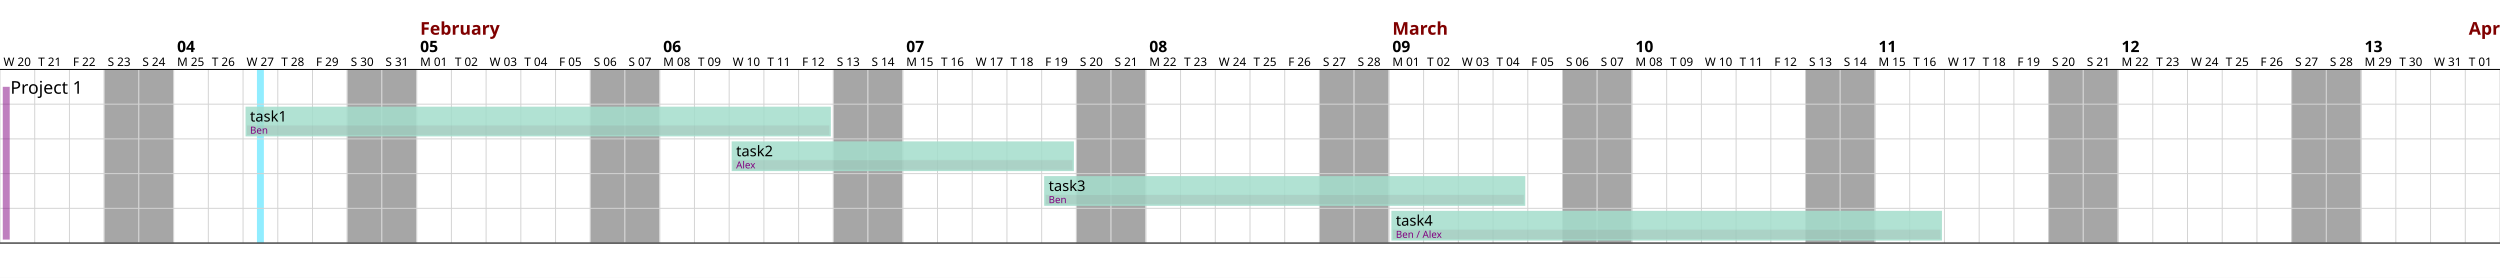
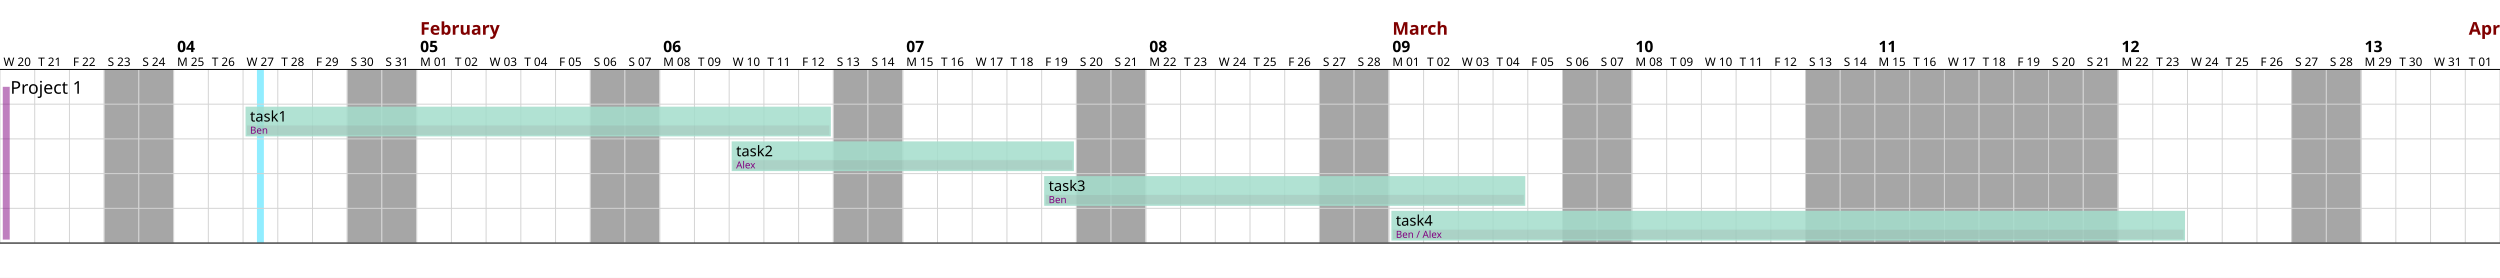
<svg xmlns="http://www.w3.org/2000/svg" baseProfile="full" height="283.465" version="1.1" width="2551.181">
  <defs />
  <rect fill="white" height="283.465" opacity="1" stroke-width="0" width="2551.181" x="0.0" y="0.0" />
  <g>
    <g id="vlines" stroke="lightgray">
      <line x1="0.0" x2="0.0" y1="70.866" y2="248.031" />
      <text fill="black" font-family="Verdana" font-size="12" stroke="black" stroke-width="0" x="3.543" y="67.323">W 20</text>
      <line x1="35.433" x2="35.433" y1="70.866" y2="248.031" />
      <text fill="black" font-family="Verdana" font-size="12" stroke="black" stroke-width="0" x="38.976" y="67.323">T 21</text>
      <line x1="70.866" x2="70.866" y1="70.866" y2="248.031" />
      <text fill="black" font-family="Verdana" font-size="12" stroke="black" stroke-width="0" x="74.409" y="67.323">F 22</text>
      <line x1="106.299" x2="106.299" y1="70.866" y2="248.031" />
      <rect fill="gray" height="177.165" opacity="0.7" stroke="lightgray" stroke-width="1" width="35.433" x="106.299" y="70.866" />
      <text fill="black" font-family="Verdana" font-size="12" stroke="black" stroke-width="0" x="109.843" y="67.323">S 23</text>
      <line x1="141.732" x2="141.732" y1="70.866" y2="248.031" />
      <rect fill="gray" height="177.165" opacity="0.7" stroke="lightgray" stroke-width="1" width="35.433" x="141.732" y="70.866" />
      <text fill="black" font-family="Verdana" font-size="12" stroke="black" stroke-width="0" x="145.276" y="67.323">S 24</text>
      <line x1="177.165" x2="177.165" y1="70.866" y2="248.031" />
      <text fill="black" font-family="Verdana" font-size="12" stroke="black" stroke-width="0" x="180.709" y="67.323">M 25</text>
      <text fill="black" font-family="Verdana" font-size="16" font-weight="bold" stroke="black" stroke-width="0" x="180.709" y="53.15">04</text>
      <line x1="212.598" x2="212.598" y1="70.866" y2="248.031" />
      <text fill="black" font-family="Verdana" font-size="12" stroke="black" stroke-width="0" x="216.142" y="67.323">T 26</text>
      <line x1="248.031" x2="248.031" y1="70.866" y2="248.031" />
      <rect fill="#76e9ff" height="177.165" opacity="0.8" stroke="lightgray" stroke-width="0" width="7.087" x="262.205" y="70.866" />
      <text fill="black" font-family="Verdana" font-size="12" stroke="black" stroke-width="0" x="251.575" y="67.323">W 27</text>
      <line x1="283.465" x2="283.465" y1="70.866" y2="248.031" />
      <text fill="black" font-family="Verdana" font-size="12" stroke="black" stroke-width="0" x="287.008" y="67.323">T 28</text>
      <line x1="318.898" x2="318.898" y1="70.866" y2="248.031" />
      <text fill="black" font-family="Verdana" font-size="12" stroke="black" stroke-width="0" x="322.441" y="67.323">F 29</text>
      <line x1="354.331" x2="354.331" y1="70.866" y2="248.031" />
      <rect fill="gray" height="177.165" opacity="0.7" stroke="lightgray" stroke-width="1" width="35.433" x="354.331" y="70.866" />
      <text fill="black" font-family="Verdana" font-size="12" stroke="black" stroke-width="0" x="357.874" y="67.323">S 30</text>
      <line x1="389.764" x2="389.764" y1="70.866" y2="248.031" />
      <rect fill="gray" height="177.165" opacity="0.7" stroke="lightgray" stroke-width="1" width="35.433" x="389.764" y="70.866" />
      <text fill="black" font-family="Verdana" font-size="12" stroke="black" stroke-width="0" x="393.307" y="67.323">S 31</text>
      <line x1="425.197" x2="425.197" y1="70.866" y2="248.031" />
      <text fill="black" font-family="Verdana" font-size="12" stroke="black" stroke-width="0" x="428.74" y="67.323">M 01</text>
      <text fill="#800000" font-family="Verdana" font-size="18" font-weight="bold" stroke="#800000" stroke-width="0" x="428.74" y="35.433">February</text>
      <text fill="black" font-family="Verdana" font-size="16" font-weight="bold" stroke="black" stroke-width="0" x="428.74" y="53.15">05</text>
      <line x1="460.63" x2="460.63" y1="70.866" y2="248.031" />
      <text fill="black" font-family="Verdana" font-size="12" stroke="black" stroke-width="0" x="464.173" y="67.323">T 02</text>
      <line x1="496.063" x2="496.063" y1="70.866" y2="248.031" />
      <text fill="black" font-family="Verdana" font-size="12" stroke="black" stroke-width="0" x="499.606" y="67.323">W 03</text>
      <line x1="531.496" x2="531.496" y1="70.866" y2="248.031" />
      <text fill="black" font-family="Verdana" font-size="12" stroke="black" stroke-width="0" x="535.039" y="67.323">T 04</text>
      <line x1="566.929" x2="566.929" y1="70.866" y2="248.031" />
      <text fill="black" font-family="Verdana" font-size="12" stroke="black" stroke-width="0" x="570.472" y="67.323">F 05</text>
      <line x1="602.362" x2="602.362" y1="70.866" y2="248.031" />
      <rect fill="gray" height="177.165" opacity="0.7" stroke="lightgray" stroke-width="1" width="35.433" x="602.362" y="70.866" />
      <text fill="black" font-family="Verdana" font-size="12" stroke="black" stroke-width="0" x="605.905" y="67.323">S 06</text>
      <line x1="637.795" x2="637.795" y1="70.866" y2="248.031" />
      <rect fill="gray" height="177.165" opacity="0.7" stroke="lightgray" stroke-width="1" width="35.433" x="637.795" y="70.866" />
      <text fill="black" font-family="Verdana" font-size="12" stroke="black" stroke-width="0" x="641.339" y="67.323">S 07</text>
      <line x1="673.228" x2="673.228" y1="70.866" y2="248.031" />
      <text fill="black" font-family="Verdana" font-size="12" stroke="black" stroke-width="0" x="676.772" y="67.323">M 08</text>
      <text fill="black" font-family="Verdana" font-size="16" font-weight="bold" stroke="black" stroke-width="0" x="676.772" y="53.15">06</text>
      <line x1="708.661" x2="708.661" y1="70.866" y2="248.031" />
      <text fill="black" font-family="Verdana" font-size="12" stroke="black" stroke-width="0" x="712.205" y="67.323">T 09</text>
      <line x1="744.094" x2="744.094" y1="70.866" y2="248.031" />
      <text fill="black" font-family="Verdana" font-size="12" stroke="black" stroke-width="0" x="747.638" y="67.323">W 10</text>
      <line x1="779.528" x2="779.528" y1="70.866" y2="248.031" />
      <text fill="black" font-family="Verdana" font-size="12" stroke="black" stroke-width="0" x="783.071" y="67.323">T 11</text>
      <line x1="814.961" x2="814.961" y1="70.866" y2="248.031" />
      <text fill="black" font-family="Verdana" font-size="12" stroke="black" stroke-width="0" x="818.504" y="67.323">F 12</text>
      <line x1="850.394" x2="850.394" y1="70.866" y2="248.031" />
      <rect fill="gray" height="177.165" opacity="0.7" stroke="lightgray" stroke-width="1" width="35.433" x="850.394" y="70.866" />
      <text fill="black" font-family="Verdana" font-size="12" stroke="black" stroke-width="0" x="853.937" y="67.323">S 13</text>
      <line x1="885.827" x2="885.827" y1="70.866" y2="248.031" />
      <rect fill="gray" height="177.165" opacity="0.7" stroke="lightgray" stroke-width="1" width="35.433" x="885.827" y="70.866" />
      <text fill="black" font-family="Verdana" font-size="12" stroke="black" stroke-width="0" x="889.37" y="67.323">S 14</text>
      <line x1="921.26" x2="921.26" y1="70.866" y2="248.031" />
      <text fill="black" font-family="Verdana" font-size="12" stroke="black" stroke-width="0" x="924.803" y="67.323">M 15</text>
      <text fill="black" font-family="Verdana" font-size="16" font-weight="bold" stroke="black" stroke-width="0" x="924.803" y="53.15">07</text>
      <line x1="956.693" x2="956.693" y1="70.866" y2="248.031" />
      <text fill="black" font-family="Verdana" font-size="12" stroke="black" stroke-width="0" x="960.236" y="67.323">T 16</text>
      <line x1="992.126" x2="992.126" y1="70.866" y2="248.031" />
      <text fill="black" font-family="Verdana" font-size="12" stroke="black" stroke-width="0" x="995.669" y="67.323">W 17</text>
      <line x1="1027.559" x2="1027.559" y1="70.866" y2="248.031" />
      <text fill="black" font-family="Verdana" font-size="12" stroke="black" stroke-width="0" x="1031.102" y="67.323">T 18</text>
      <line x1="1062.992" x2="1062.992" y1="70.866" y2="248.031" />
      <text fill="black" font-family="Verdana" font-size="12" stroke="black" stroke-width="0" x="1066.535" y="67.323">F 19</text>
      <line x1="1098.425" x2="1098.425" y1="70.866" y2="248.031" />
      <rect fill="gray" height="177.165" opacity="0.7" stroke="lightgray" stroke-width="1" width="35.433" x="1098.425" y="70.866" />
      <text fill="black" font-family="Verdana" font-size="12" stroke="black" stroke-width="0" x="1101.968" y="67.323">S 20</text>
      <line x1="1133.858" x2="1133.858" y1="70.866" y2="248.031" />
      <rect fill="gray" height="177.165" opacity="0.7" stroke="lightgray" stroke-width="1" width="35.433" x="1133.858" y="70.866" />
      <text fill="black" font-family="Verdana" font-size="12" stroke="black" stroke-width="0" x="1137.402" y="67.323">S 21</text>
      <line x1="1169.291" x2="1169.291" y1="70.866" y2="248.031" />
      <text fill="black" font-family="Verdana" font-size="12" stroke="black" stroke-width="0" x="1172.835" y="67.323">M 22</text>
      <text fill="black" font-family="Verdana" font-size="16" font-weight="bold" stroke="black" stroke-width="0" x="1172.835" y="53.15">08</text>
      <line x1="1204.724" x2="1204.724" y1="70.866" y2="248.031" />
      <text fill="black" font-family="Verdana" font-size="12" stroke="black" stroke-width="0" x="1208.268" y="67.323">T 23</text>
      <line x1="1240.157" x2="1240.157" y1="70.866" y2="248.031" />
      <text fill="black" font-family="Verdana" font-size="12" stroke="black" stroke-width="0" x="1243.701" y="67.323">W 24</text>
      <line x1="1275.591" x2="1275.591" y1="70.866" y2="248.031" />
      <text fill="black" font-family="Verdana" font-size="12" stroke="black" stroke-width="0" x="1279.134" y="67.323">T 25</text>
      <line x1="1311.024" x2="1311.024" y1="70.866" y2="248.031" />
      <text fill="black" font-family="Verdana" font-size="12" stroke="black" stroke-width="0" x="1314.567" y="67.323">F 26</text>
      <line x1="1346.457" x2="1346.457" y1="70.866" y2="248.031" />
      <rect fill="gray" height="177.165" opacity="0.7" stroke="lightgray" stroke-width="1" width="35.433" x="1346.457" y="70.866" />
      <text fill="black" font-family="Verdana" font-size="12" stroke="black" stroke-width="0" x="1350" y="67.323">S 27</text>
      <line x1="1381.89" x2="1381.89" y1="70.866" y2="248.031" />
      <rect fill="gray" height="177.165" opacity="0.7" stroke="lightgray" stroke-width="1" width="35.433" x="1381.89" y="70.866" />
      <text fill="black" font-family="Verdana" font-size="12" stroke="black" stroke-width="0" x="1385.433" y="67.323">S 28</text>
      <line x1="1417.323" x2="1417.323" y1="70.866" y2="248.031" />
      <text fill="black" font-family="Verdana" font-size="12" stroke="black" stroke-width="0" x="1420.866" y="67.323">M 01</text>
      <text fill="#800000" font-family="Verdana" font-size="18" font-weight="bold" stroke="#800000" stroke-width="0" x="1420.866" y="35.433">March</text>
      <text fill="black" font-family="Verdana" font-size="16" font-weight="bold" stroke="black" stroke-width="0" x="1420.866" y="53.15">09</text>
      <line x1="1452.756" x2="1452.756" y1="70.866" y2="248.031" />
      <text fill="black" font-family="Verdana" font-size="12" stroke="black" stroke-width="0" x="1456.299" y="67.323">T 02</text>
      <line x1="1488.189" x2="1488.189" y1="70.866" y2="248.031" />
      <text fill="black" font-family="Verdana" font-size="12" stroke="black" stroke-width="0" x="1491.732" y="67.323">W 03</text>
      <line x1="1523.622" x2="1523.622" y1="70.866" y2="248.031" />
      <text fill="black" font-family="Verdana" font-size="12" stroke="black" stroke-width="0" x="1527.165" y="67.323">T 04</text>
      <line x1="1559.055" x2="1559.055" y1="70.866" y2="248.031" />
      <text fill="black" font-family="Verdana" font-size="12" stroke="black" stroke-width="0" x="1562.598" y="67.323">F 05</text>
      <line x1="1594.488" x2="1594.488" y1="70.866" y2="248.031" />
      <rect fill="gray" height="177.165" opacity="0.7" stroke="lightgray" stroke-width="1" width="35.433" x="1594.488" y="70.866" />
      <text fill="black" font-family="Verdana" font-size="12" stroke="black" stroke-width="0" x="1598.031" y="67.323">S 06</text>
      <line x1="1629.921" x2="1629.921" y1="70.866" y2="248.031" />
      <rect fill="gray" height="177.165" opacity="0.7" stroke="lightgray" stroke-width="1" width="35.433" x="1629.921" y="70.866" />
      <text fill="black" font-family="Verdana" font-size="12" stroke="black" stroke-width="0" x="1633.465" y="67.323">S 07</text>
      <line x1="1665.354" x2="1665.354" y1="70.866" y2="248.031" />
      <text fill="black" font-family="Verdana" font-size="12" stroke="black" stroke-width="0" x="1668.898" y="67.323">M 08</text>
      <text fill="black" font-family="Verdana" font-size="16" font-weight="bold" stroke="black" stroke-width="0" x="1668.898" y="53.15">10</text>
      <line x1="1700.787" x2="1700.787" y1="70.866" y2="248.031" />
      <text fill="black" font-family="Verdana" font-size="12" stroke="black" stroke-width="0" x="1704.331" y="67.323">T 09</text>
      <line x1="1736.22" x2="1736.22" y1="70.866" y2="248.031" />
      <text fill="black" font-family="Verdana" font-size="12" stroke="black" stroke-width="0" x="1739.764" y="67.323">W 10</text>
      <line x1="1771.654" x2="1771.654" y1="70.866" y2="248.031" />
      <text fill="black" font-family="Verdana" font-size="12" stroke="black" stroke-width="0" x="1775.197" y="67.323">T 11</text>
      <line x1="1807.087" x2="1807.087" y1="70.866" y2="248.031" />
      <text fill="black" font-family="Verdana" font-size="12" stroke="black" stroke-width="0" x="1810.63" y="67.323">F 12</text>
      <line x1="1842.52" x2="1842.52" y1="70.866" y2="248.031" />
      <rect fill="gray" height="177.165" opacity="0.7" stroke="lightgray" stroke-width="1" width="35.433" x="1842.52" y="70.866" />
      <text fill="black" font-family="Verdana" font-size="12" stroke="black" stroke-width="0" x="1846.063" y="67.323">S 13</text>
      <line x1="1877.953" x2="1877.953" y1="70.866" y2="248.031" />
      <rect fill="gray" height="177.165" opacity="0.7" stroke="lightgray" stroke-width="1" width="35.433" x="1877.953" y="70.866" />
      <text fill="black" font-family="Verdana" font-size="12" stroke="black" stroke-width="0" x="1881.496" y="67.323">S 14</text>
      <line x1="1913.386" x2="1913.386" y1="70.866" y2="248.031" />
+       <rect fill="gray" height="177.165" opacity="0.7" stroke="lightgray" stroke-width="1" width="35.433" x="1913.386" y="70.866" />
      <text fill="black" font-family="Verdana" font-size="12" stroke="black" stroke-width="0" x="1916.929" y="67.323">M 15</text>
      <text fill="black" font-family="Verdana" font-size="16" font-weight="bold" stroke="black" stroke-width="0" x="1916.929" y="53.15">11</text>
      <line x1="1948.819" x2="1948.819" y1="70.866" y2="248.031" />
+       <rect fill="gray" height="177.165" opacity="0.7" stroke="lightgray" stroke-width="1" width="35.433" x="1948.819" y="70.866" />
      <text fill="black" font-family="Verdana" font-size="12" stroke="black" stroke-width="0" x="1952.362" y="67.323">T 16</text>
      <line x1="1984.252" x2="1984.252" y1="70.866" y2="248.031" />
+       <rect fill="gray" height="177.165" opacity="0.7" stroke="lightgray" stroke-width="1" width="35.433" x="1984.252" y="70.866" />
      <text fill="black" font-family="Verdana" font-size="12" stroke="black" stroke-width="0" x="1987.795" y="67.323">W 17</text>
      <line x1="2019.685" x2="2019.685" y1="70.866" y2="248.031" />
+       <rect fill="gray" height="177.165" opacity="0.7" stroke="lightgray" stroke-width="1" width="35.433" x="2019.685" y="70.866" />
      <text fill="black" font-family="Verdana" font-size="12" stroke="black" stroke-width="0" x="2023.228" y="67.323">T 18</text>
      <line x1="2055.118" x2="2055.118" y1="70.866" y2="248.031" />
+       <rect fill="gray" height="177.165" opacity="0.7" stroke="lightgray" stroke-width="1" width="35.433" x="2055.118" y="70.866" />
      <text fill="black" font-family="Verdana" font-size="12" stroke="black" stroke-width="0" x="2058.661" y="67.323">F 19</text>
      <line x1="2090.551" x2="2090.551" y1="70.866" y2="248.031" />
      <rect fill="gray" height="177.165" opacity="0.7" stroke="lightgray" stroke-width="1" width="35.433" x="2090.551" y="70.866" />
      <text fill="black" font-family="Verdana" font-size="12" stroke="black" stroke-width="0" x="2094.094" y="67.323">S 20</text>
      <line x1="2125.984" x2="2125.984" y1="70.866" y2="248.031" />
      <rect fill="gray" height="177.165" opacity="0.7" stroke="lightgray" stroke-width="1" width="35.433" x="2125.984" y="70.866" />
      <text fill="black" font-family="Verdana" font-size="12" stroke="black" stroke-width="0" x="2129.528" y="67.323">S 21</text>
      <line x1="2161.417" x2="2161.417" y1="70.866" y2="248.031" />
      <text fill="black" font-family="Verdana" font-size="12" stroke="black" stroke-width="0" x="2164.961" y="67.323">M 22</text>
      <text fill="black" font-family="Verdana" font-size="16" font-weight="bold" stroke="black" stroke-width="0" x="2164.961" y="53.15">12</text>
      <line x1="2196.85" x2="2196.85" y1="70.866" y2="248.031" />
      <text fill="black" font-family="Verdana" font-size="12" stroke="black" stroke-width="0" x="2200.394" y="67.323">T 23</text>
      <line x1="2232.283" x2="2232.283" y1="70.866" y2="248.031" />
      <text fill="black" font-family="Verdana" font-size="12" stroke="black" stroke-width="0" x="2235.827" y="67.323">W 24</text>
      <line x1="2267.716" x2="2267.716" y1="70.866" y2="248.031" />
      <text fill="black" font-family="Verdana" font-size="12" stroke="black" stroke-width="0" x="2271.26" y="67.323">T 25</text>
      <line x1="2303.15" x2="2303.15" y1="70.866" y2="248.031" />
      <text fill="black" font-family="Verdana" font-size="12" stroke="black" stroke-width="0" x="2306.693" y="67.323">F 26</text>
      <line x1="2338.583" x2="2338.583" y1="70.866" y2="248.031" />
      <rect fill="gray" height="177.165" opacity="0.7" stroke="lightgray" stroke-width="1" width="35.433" x="2338.583" y="70.866" />
      <text fill="black" font-family="Verdana" font-size="12" stroke="black" stroke-width="0" x="2342.126" y="67.323">S 27</text>
      <line x1="2374.016" x2="2374.016" y1="70.866" y2="248.031" />
      <rect fill="gray" height="177.165" opacity="0.7" stroke="lightgray" stroke-width="1" width="35.433" x="2374.016" y="70.866" />
      <text fill="black" font-family="Verdana" font-size="12" stroke="black" stroke-width="0" x="2377.559" y="67.323">S 28</text>
      <line x1="2409.449" x2="2409.449" y1="70.866" y2="248.031" />
      <text fill="black" font-family="Verdana" font-size="12" stroke="black" stroke-width="0" x="2412.992" y="67.323">M 29</text>
      <text fill="black" font-family="Verdana" font-size="16" font-weight="bold" stroke="black" stroke-width="0" x="2412.992" y="53.15">13</text>
      <line x1="2444.882" x2="2444.882" y1="70.866" y2="248.031" />
      <text fill="black" font-family="Verdana" font-size="12" stroke="black" stroke-width="0" x="2448.425" y="67.323">T 30</text>
      <line x1="2480.315" x2="2480.315" y1="70.866" y2="248.031" />
      <text fill="black" font-family="Verdana" font-size="12" stroke="black" stroke-width="0" x="2483.858" y="67.323">W 31</text>
      <line x1="2515.748" x2="2515.748" y1="70.866" y2="248.031" />
      <text fill="black" font-family="Verdana" font-size="12" stroke="black" stroke-width="0" x="2519.291" y="67.323">T 01</text>
      <text fill="#800000" font-family="Verdana" font-size="18" font-weight="bold" stroke="#800000" stroke-width="0" x="2519.291" y="35.433">April</text>
      <line x1="2551.181" x2="2551.181" y1="70.866" y2="248.031" />
    </g>
    <g id="hlines" stroke="lightgray">
      <line x1="0.0" x2="2551.181" y1="70.866" y2="70.866" />
      <line x1="0.0" x2="2551.181" y1="106.299" y2="106.299" />
      <line x1="0.0" x2="2551.181" y1="141.732" y2="141.732" />
      <line x1="0.0" x2="2551.181" y1="177.165" y2="177.165" />
      <line x1="0.0" x2="2551.181" y1="212.598" y2="212.598" />
      <line x1="0.0" x2="2551.181" y1="248.031" y2="248.031" />
    </g>
    <line stroke="black" x1="0.0" x2="2551.181" y1="70.866" y2="70.866" />
    <line stroke="black" x1="0.0" x2="2551.181" y1="248.031" y2="248.031" />
  </g>
  <g>
    <g>
      <text fill="black" font-family="Verdana" font-size="18" stroke="black" stroke-width="0" x="10.63" y="95.669">Project 1</text>
      <rect fill="purple" height="155.906" opacity="0.5" stroke="lightgray" stroke-width="0" width="7.087" x="2.835" y="88.583" />
      <g>
        <g id="task1">
          <rect fill="#a3ddcb" height="28.346" opacity="0.85" stroke="#a3ddcb" stroke-width="2" width="595.276" x="251.575" y="109.843" />
          <rect fill="#909090" height="10.63" opacity="0.2" stroke="#a3ddcb" stroke-width="1" width="595.276" x="251.575" y="127.559" />
          <text fill="black" font-family="Verdana" font-size="15" stroke="black" stroke-width="0" x="255.118" y="124.016">task1</text>
          <text fill="purple" font-family="Verdana" font-size="10" stroke="black" stroke-width="0" x="255.118" y="136.417">Ben</text>
        </g>
        <g id="task2">
          <rect fill="#a3ddcb" height="28.346" opacity="0.85" stroke="#a3ddcb" stroke-width="2" width="347.244" x="747.638" y="145.276" />
          <rect fill="#909090" height="10.63" opacity="0.2" stroke="#a3ddcb" stroke-width="1" width="347.244" x="747.638" y="162.992" />
          <text fill="black" font-family="Verdana" font-size="15" stroke="black" stroke-width="0" x="751.181" y="159.449">task2</text>
          <text fill="purple" font-family="Verdana" font-size="10" stroke="black" stroke-width="0" x="751.181" y="171.85">Alex</text>
        </g>
        <g id="task3">
          <rect fill="#a3ddcb" height="28.346" opacity="0.85" stroke="#a3ddcb" stroke-width="2" width="488.976" x="1066.535" y="180.709" />
          <rect fill="#909090" height="10.63" opacity="0.2" stroke="#a3ddcb" stroke-width="1" width="488.976" x="1066.535" y="198.425" />
          <text fill="black" font-family="Verdana" font-size="15" stroke="black" stroke-width="0" x="1070.079" y="194.882">task3</text>
          <text fill="purple" font-family="Verdana" font-size="10" stroke="black" stroke-width="0" x="1070.079" y="207.283">Ben</text>
        </g>
        <g id="task4">
-           <rect fill="#a3ddcb" height="28.346" opacity="0.85" stroke="#a3ddcb" stroke-width="2" width="559.843" x="1420.866" y="216.142" />
-           <rect fill="#909090" height="10.63" opacity="0.2" stroke="#a3ddcb" stroke-width="1" width="559.843" x="1420.866" y="233.858" />
+           <rect fill="#a3ddcb" height="28.346" opacity="0.85" stroke="#a3ddcb" stroke-width="2" width="807.874" x="1420.866" y="216.142" />
+           <rect fill="#909090" height="10.63" opacity="0.2" stroke="#a3ddcb" stroke-width="1" width="807.874" x="1420.866" y="233.858" />
          <text fill="black" font-family="Verdana" font-size="15" stroke="black" stroke-width="0" x="1424.409" y="230.315">task4</text>
          <text fill="purple" font-family="Verdana" font-size="10" stroke="black" stroke-width="0" x="1424.409" y="242.717">Ben / Alex</text>
        </g>
      </g>
    </g>
    <g />
  </g>
</svg>
